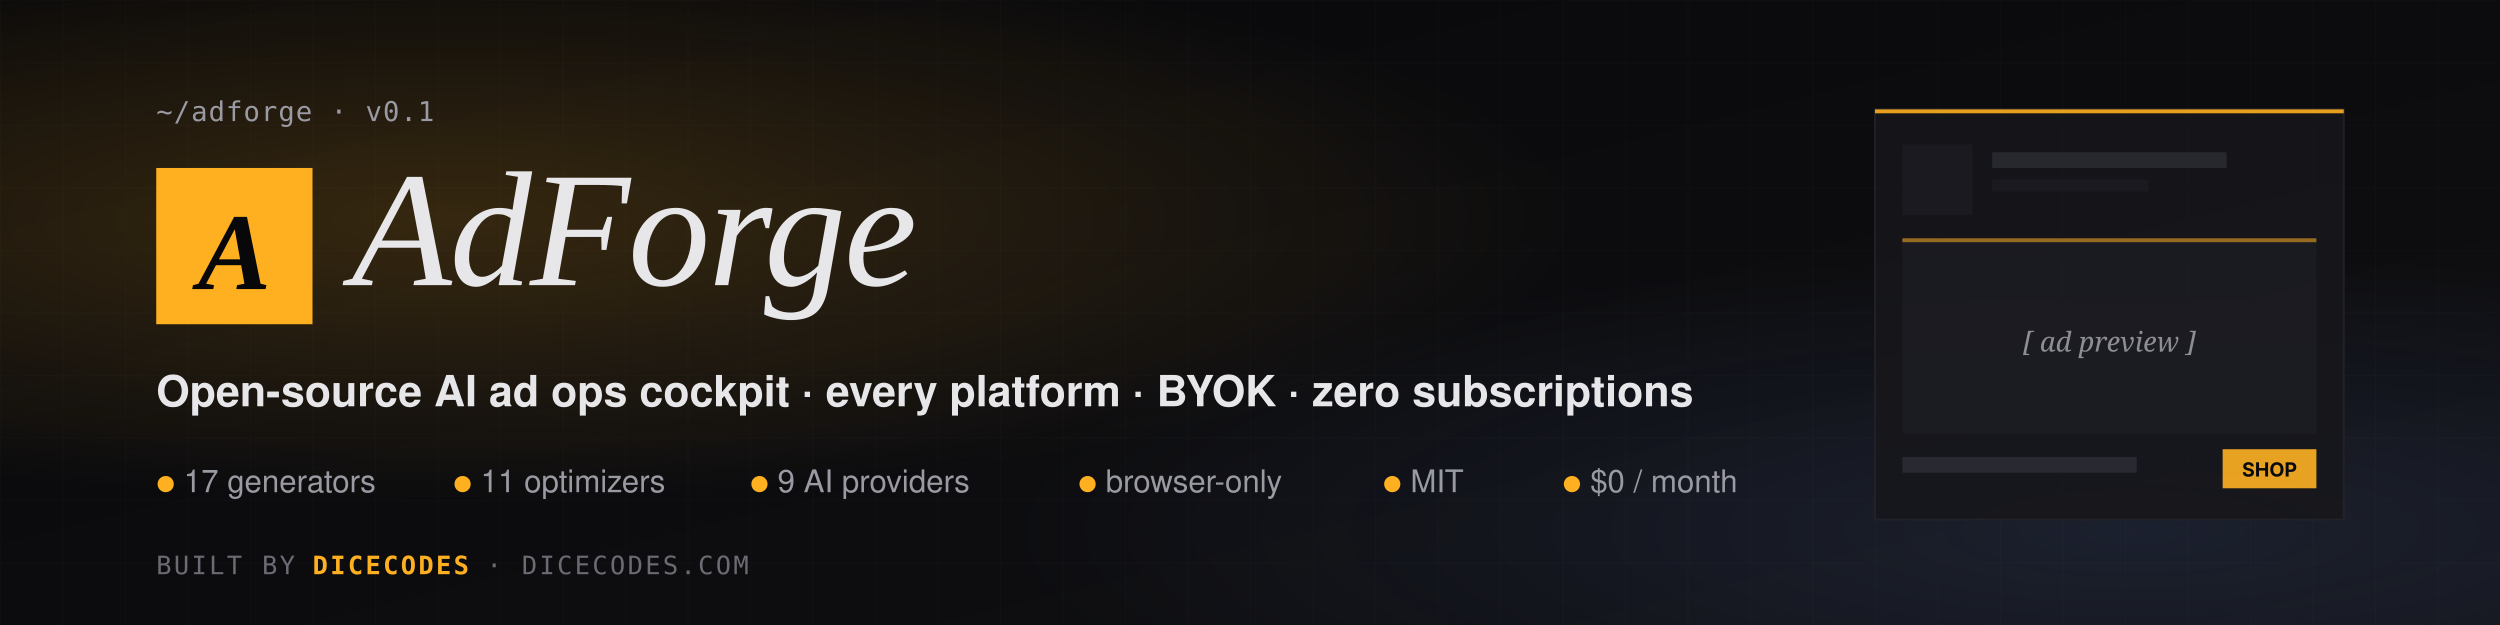
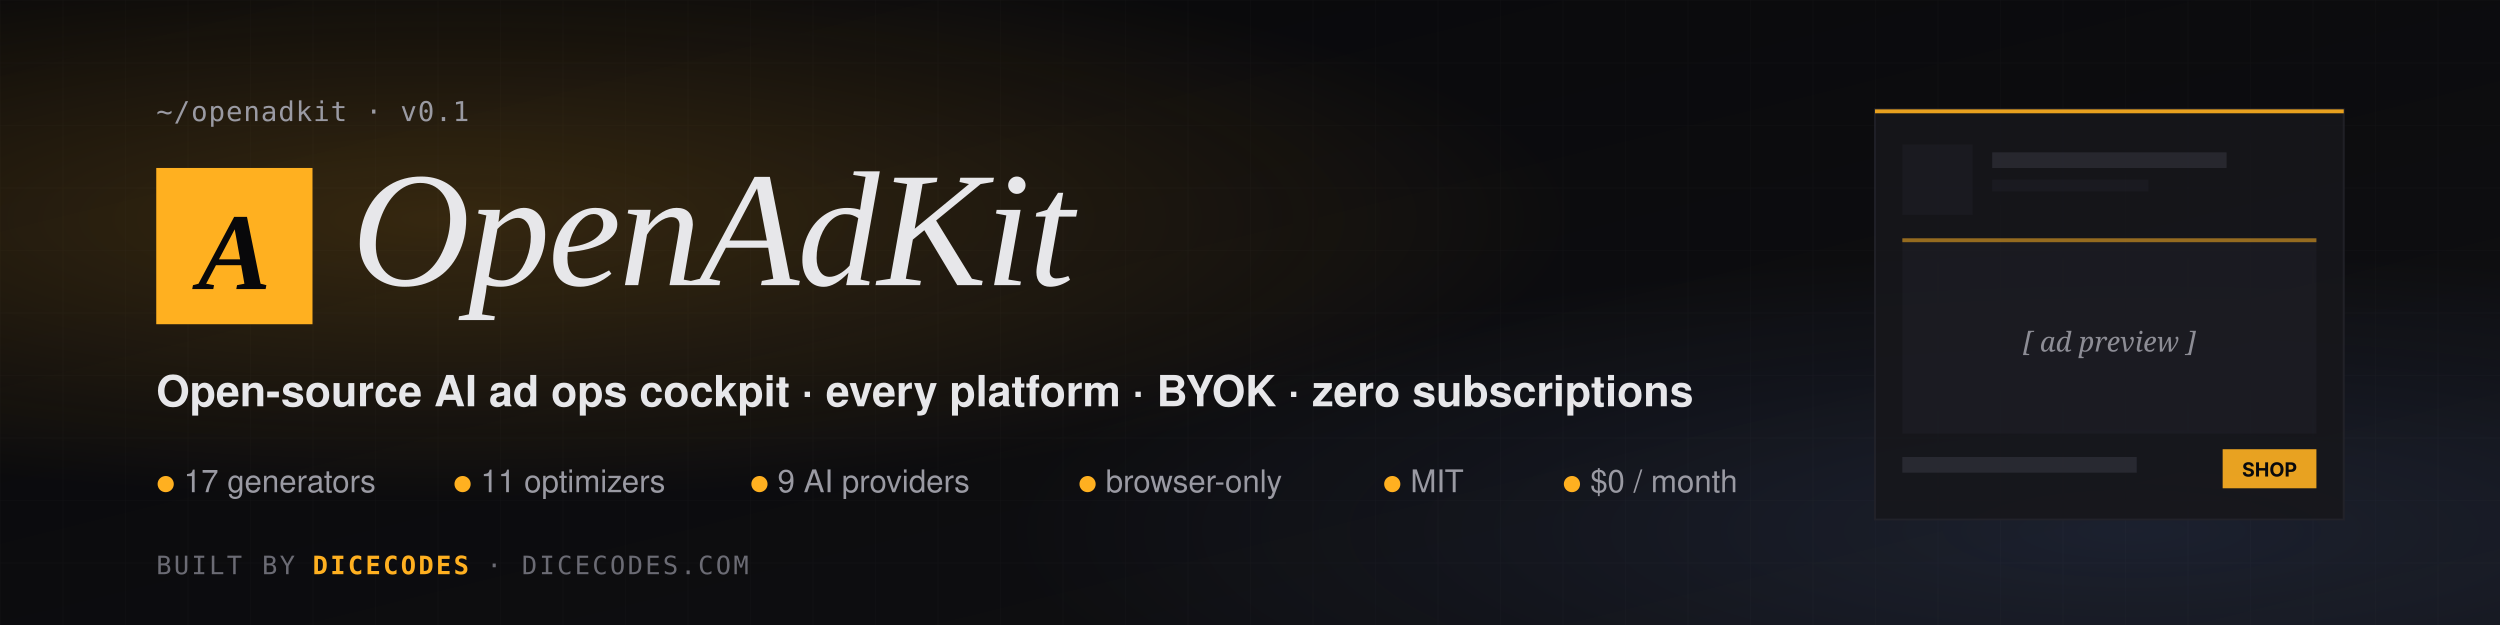
<svg xmlns="http://www.w3.org/2000/svg" viewBox="0 0 1280 320" width="1280" height="320" role="img" aria-labelledby="title desc">
  <defs>
    <linearGradient id="bg" x1="0" y1="0" x2="1" y2="1">
      <stop offset="0" stop-color="#08080a" />
      <stop offset="1" stop-color="#101013" />
    </linearGradient>
    <radialGradient id="glow" cx="0.18" cy="0.35" r="0.45">
      <stop offset="0" stop-color="#ffb020" stop-opacity="0.18" />
      <stop offset="1" stop-color="#ffb020" stop-opacity="0" />
    </radialGradient>
    <radialGradient id="glow2" cx="0.85" cy="0.85" r="0.45">
      <stop offset="0" stop-color="#7aa2ff" stop-opacity="0.12" />
      <stop offset="1" stop-color="#7aa2ff" stop-opacity="0" />
    </radialGradient>
    <pattern id="grid" width="32" height="32" patternUnits="userSpaceOnUse">
      <path d="M 32 0 L 0 0 0 32" fill="none" stroke="#ffffff" stroke-width="0.5" opacity="0.03" />
    </pattern>
  </defs>
  <rect width="1280" height="320" fill="url(#bg)" />
  <rect width="1280" height="320" fill="url(#grid)" />
  <rect width="1280" height="320" fill="url(#glow)" />
  <rect width="1280" height="320" fill="url(#glow2)" />
-   <text x="80" y="62" font-family="ui-monospace, Menlo, Consolas, monospace" font-size="14" fill="#9a9aa3" letter-spacing="0.5">~/adforge · v0.1</text>
+   <text x="80" y="62" font-family="ui-monospace, Menlo, Consolas, monospace" font-size="14" fill="#9a9aa3" letter-spacing="0.5">~/openadkit · v0.1</text>
  <rect x="80" y="86" width="80" height="80" fill="#ffb020" />
  <text x="120" y="148" text-anchor="middle" font-family="Georgia, 'Times New Roman', serif" font-style="italic" font-size="56" font-weight="700" fill="#08080a">A</text>
-   <text x="180" y="146" font-family="Georgia, 'Times New Roman', serif" font-style="italic" font-size="84" font-weight="400" fill="#e7e7ea" letter-spacing="-1">AdForge</text>
+   <text x="180" y="146" font-family="Georgia, 'Times New Roman', serif" font-style="italic" font-size="84" font-weight="400" fill="#e7e7ea" letter-spacing="-1">OpenAdKit</text>
  <text x="80" y="208" font-family="-apple-system, system-ui, 'Segoe UI', Helvetica, Arial, sans-serif" font-size="22" font-weight="600" fill="#e7e7ea">
    Open-source AI ad ops cockpit · every platform · BYOK · zero subscriptions
  </text>
  <g font-family="-apple-system, system-ui, 'Segoe UI', Helvetica, Arial, sans-serif" font-size="16" fill="#9a9aa3">
    <text x="80" y="252">
      <tspan fill="#ffb020">●</tspan>  17 generators</text>
    <text x="232" y="252">
      <tspan fill="#ffb020">●</tspan>  11 optimizers</text>
    <text x="384" y="252">
      <tspan fill="#ffb020">●</tspan>  9 AI providers</text>
    <text x="552" y="252">
      <tspan fill="#ffb020">●</tspan>  browser-only</text>
    <text x="708" y="252">
      <tspan fill="#ffb020">●</tspan>  MIT</text>
    <text x="800" y="252">
      <tspan fill="#ffb020">●</tspan>  $0 / month</text>
  </g>
  <text x="80" y="294" font-family="ui-monospace, Menlo, Consolas, monospace" font-size="13" fill="#6b6b74" letter-spacing="1.2">
    BUILT BY <tspan fill="#ffb020" font-weight="600">DICECODES</tspan> · DICECODES.COM
  </text>
  <g opacity="0.9" transform="translate(960 56)">
    <rect width="240" height="210" fill="#16161b" stroke="#222229" />
    <rect x="0" y="0" width="240" height="2" fill="#ffb020" />
    <rect x="14" y="18" width="36" height="36" fill="#1c1c22" />
    <rect x="60" y="22" width="120" height="8" fill="#2a2a32" />
    <rect x="60" y="36" width="80" height="6" fill="#1c1c22" />
    <rect x="14" y="66" width="212" height="100" fill="#1c1c22" />
    <rect x="14" y="66" width="212" height="2" fill="#ffb020" opacity="0.6" />
    <text x="120" y="124" text-anchor="middle" font-family="Georgia, serif" font-style="italic" font-size="14" fill="#9a9aa3">[ ad preview ]</text>
    <rect x="14" y="178" width="120" height="8" fill="#2a2a32" />
    <rect x="178" y="174" width="48" height="20" fill="#ffb020" />
    <text x="202" y="188" text-anchor="middle" font-family="-apple-system, system-ui, sans-serif" font-size="10" font-weight="700" fill="#08080a">SHOP</text>
  </g>
</svg>
